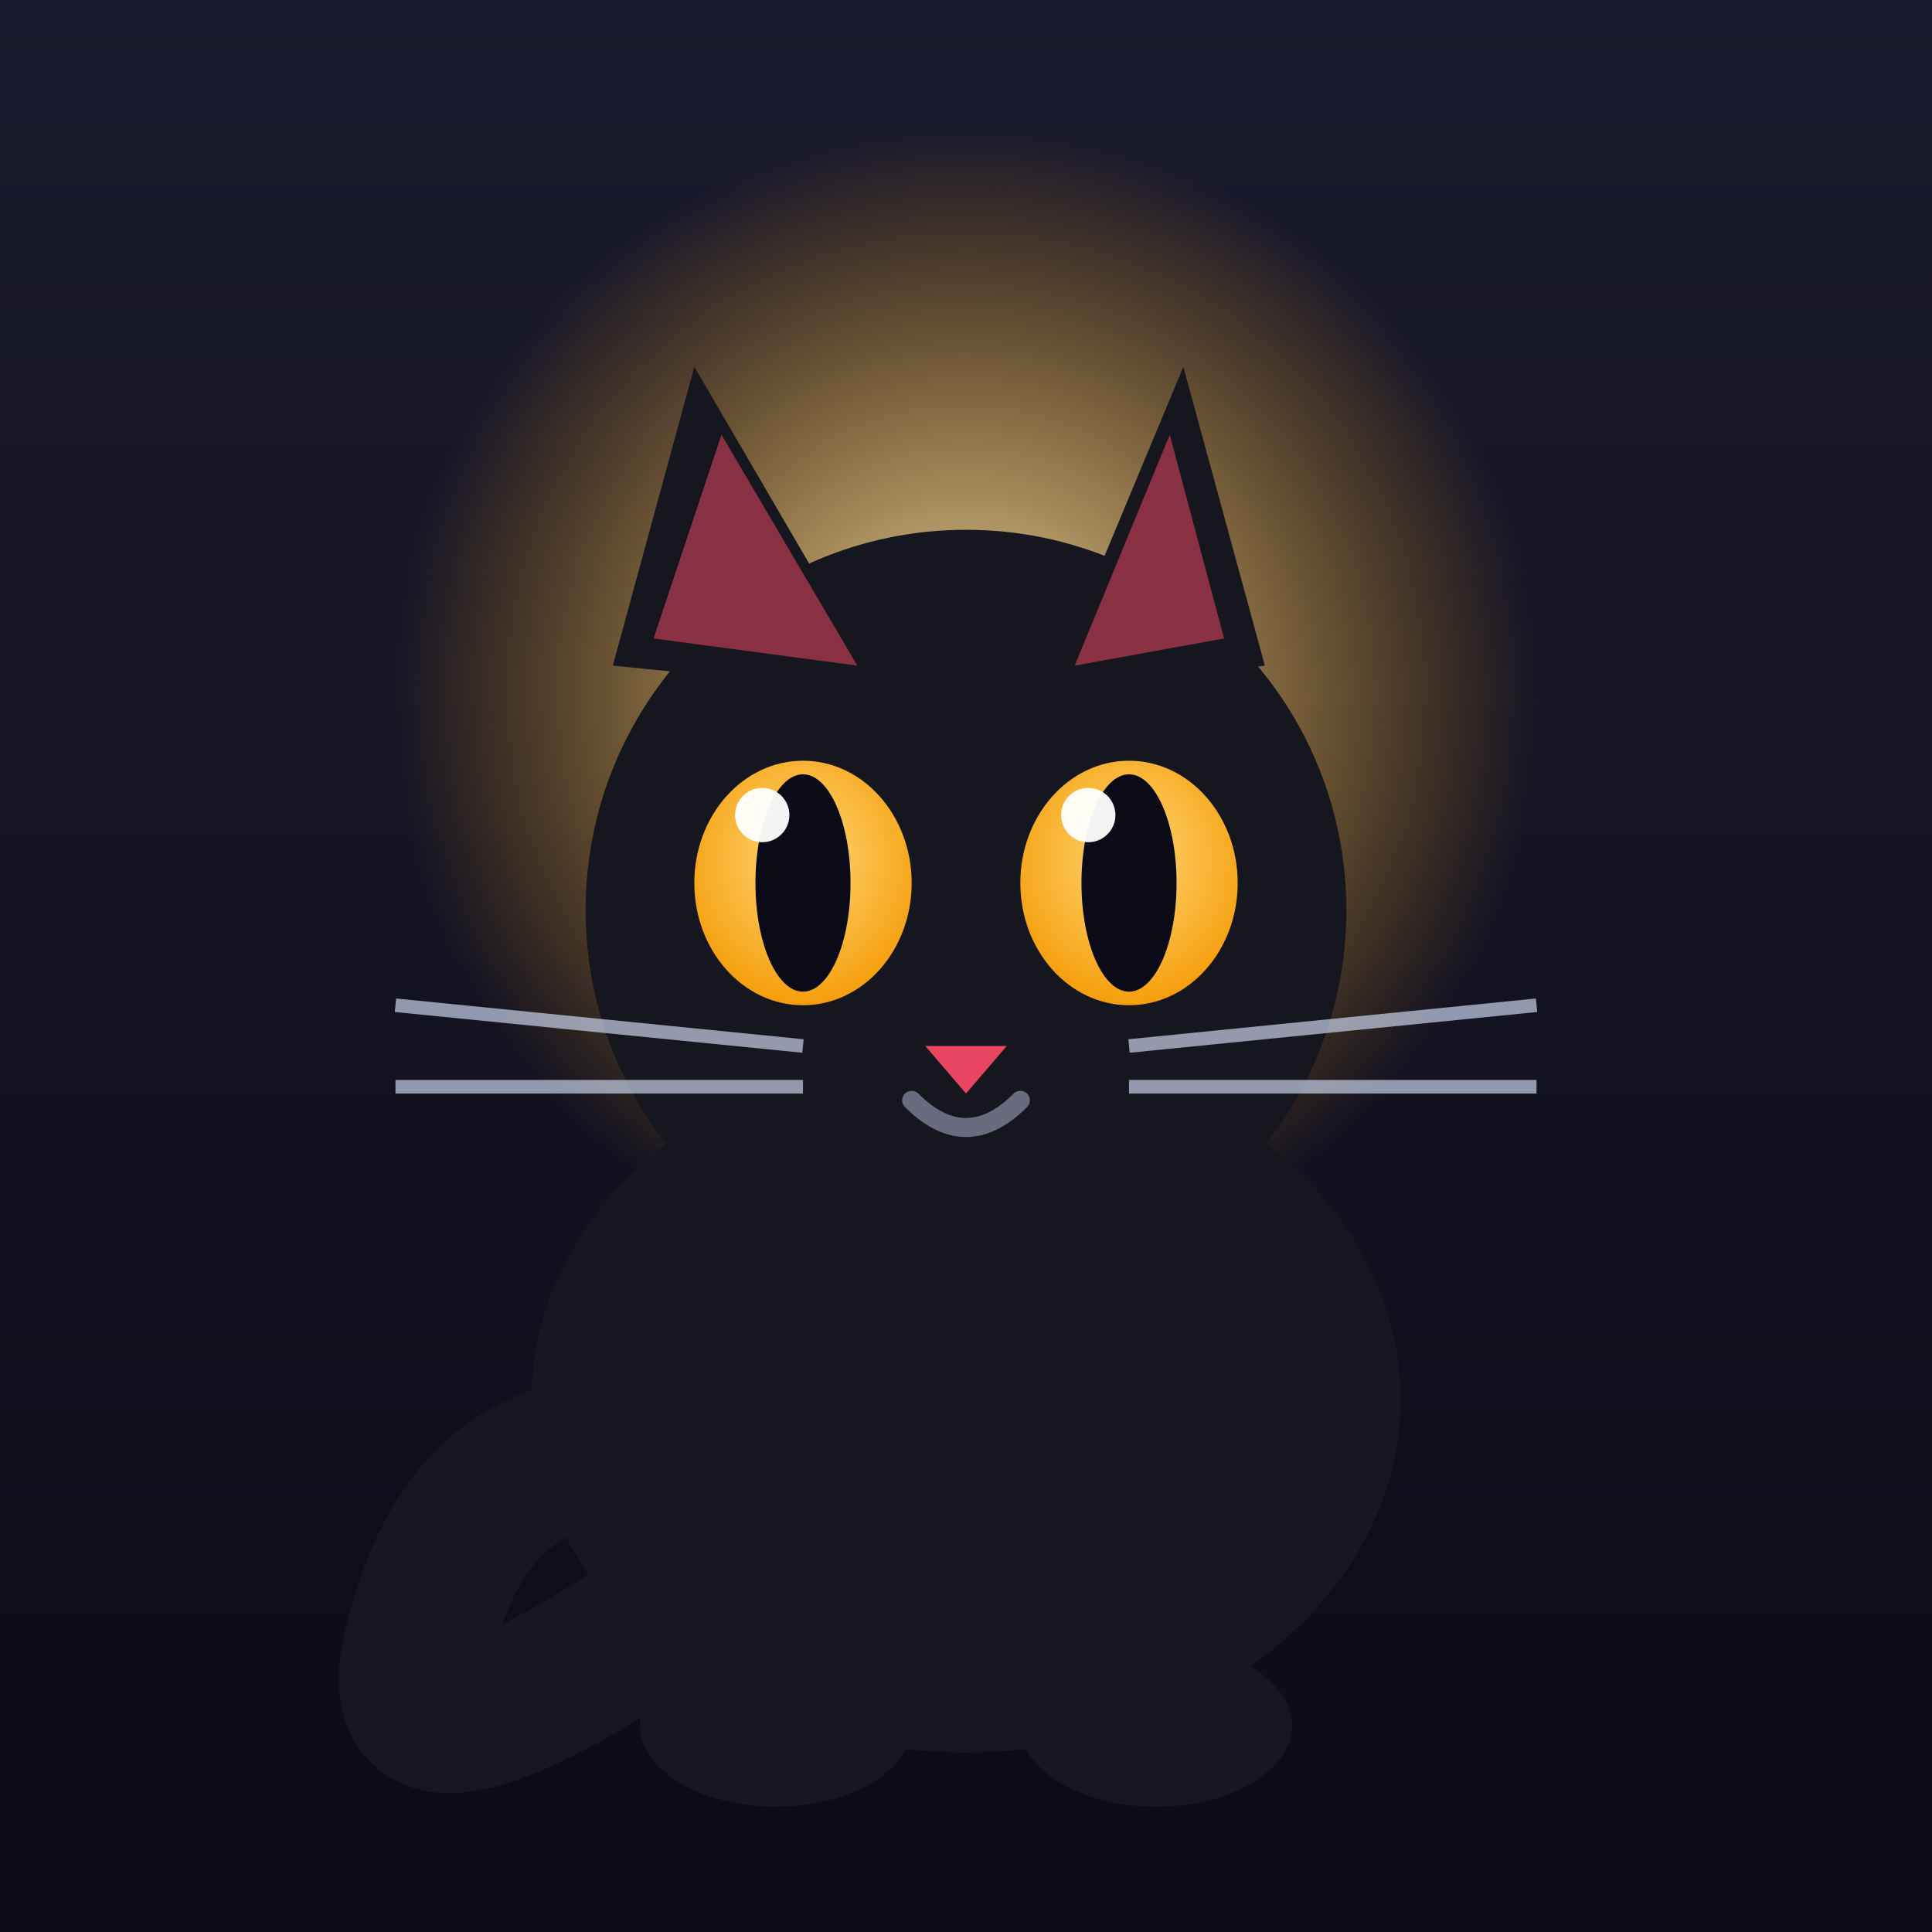
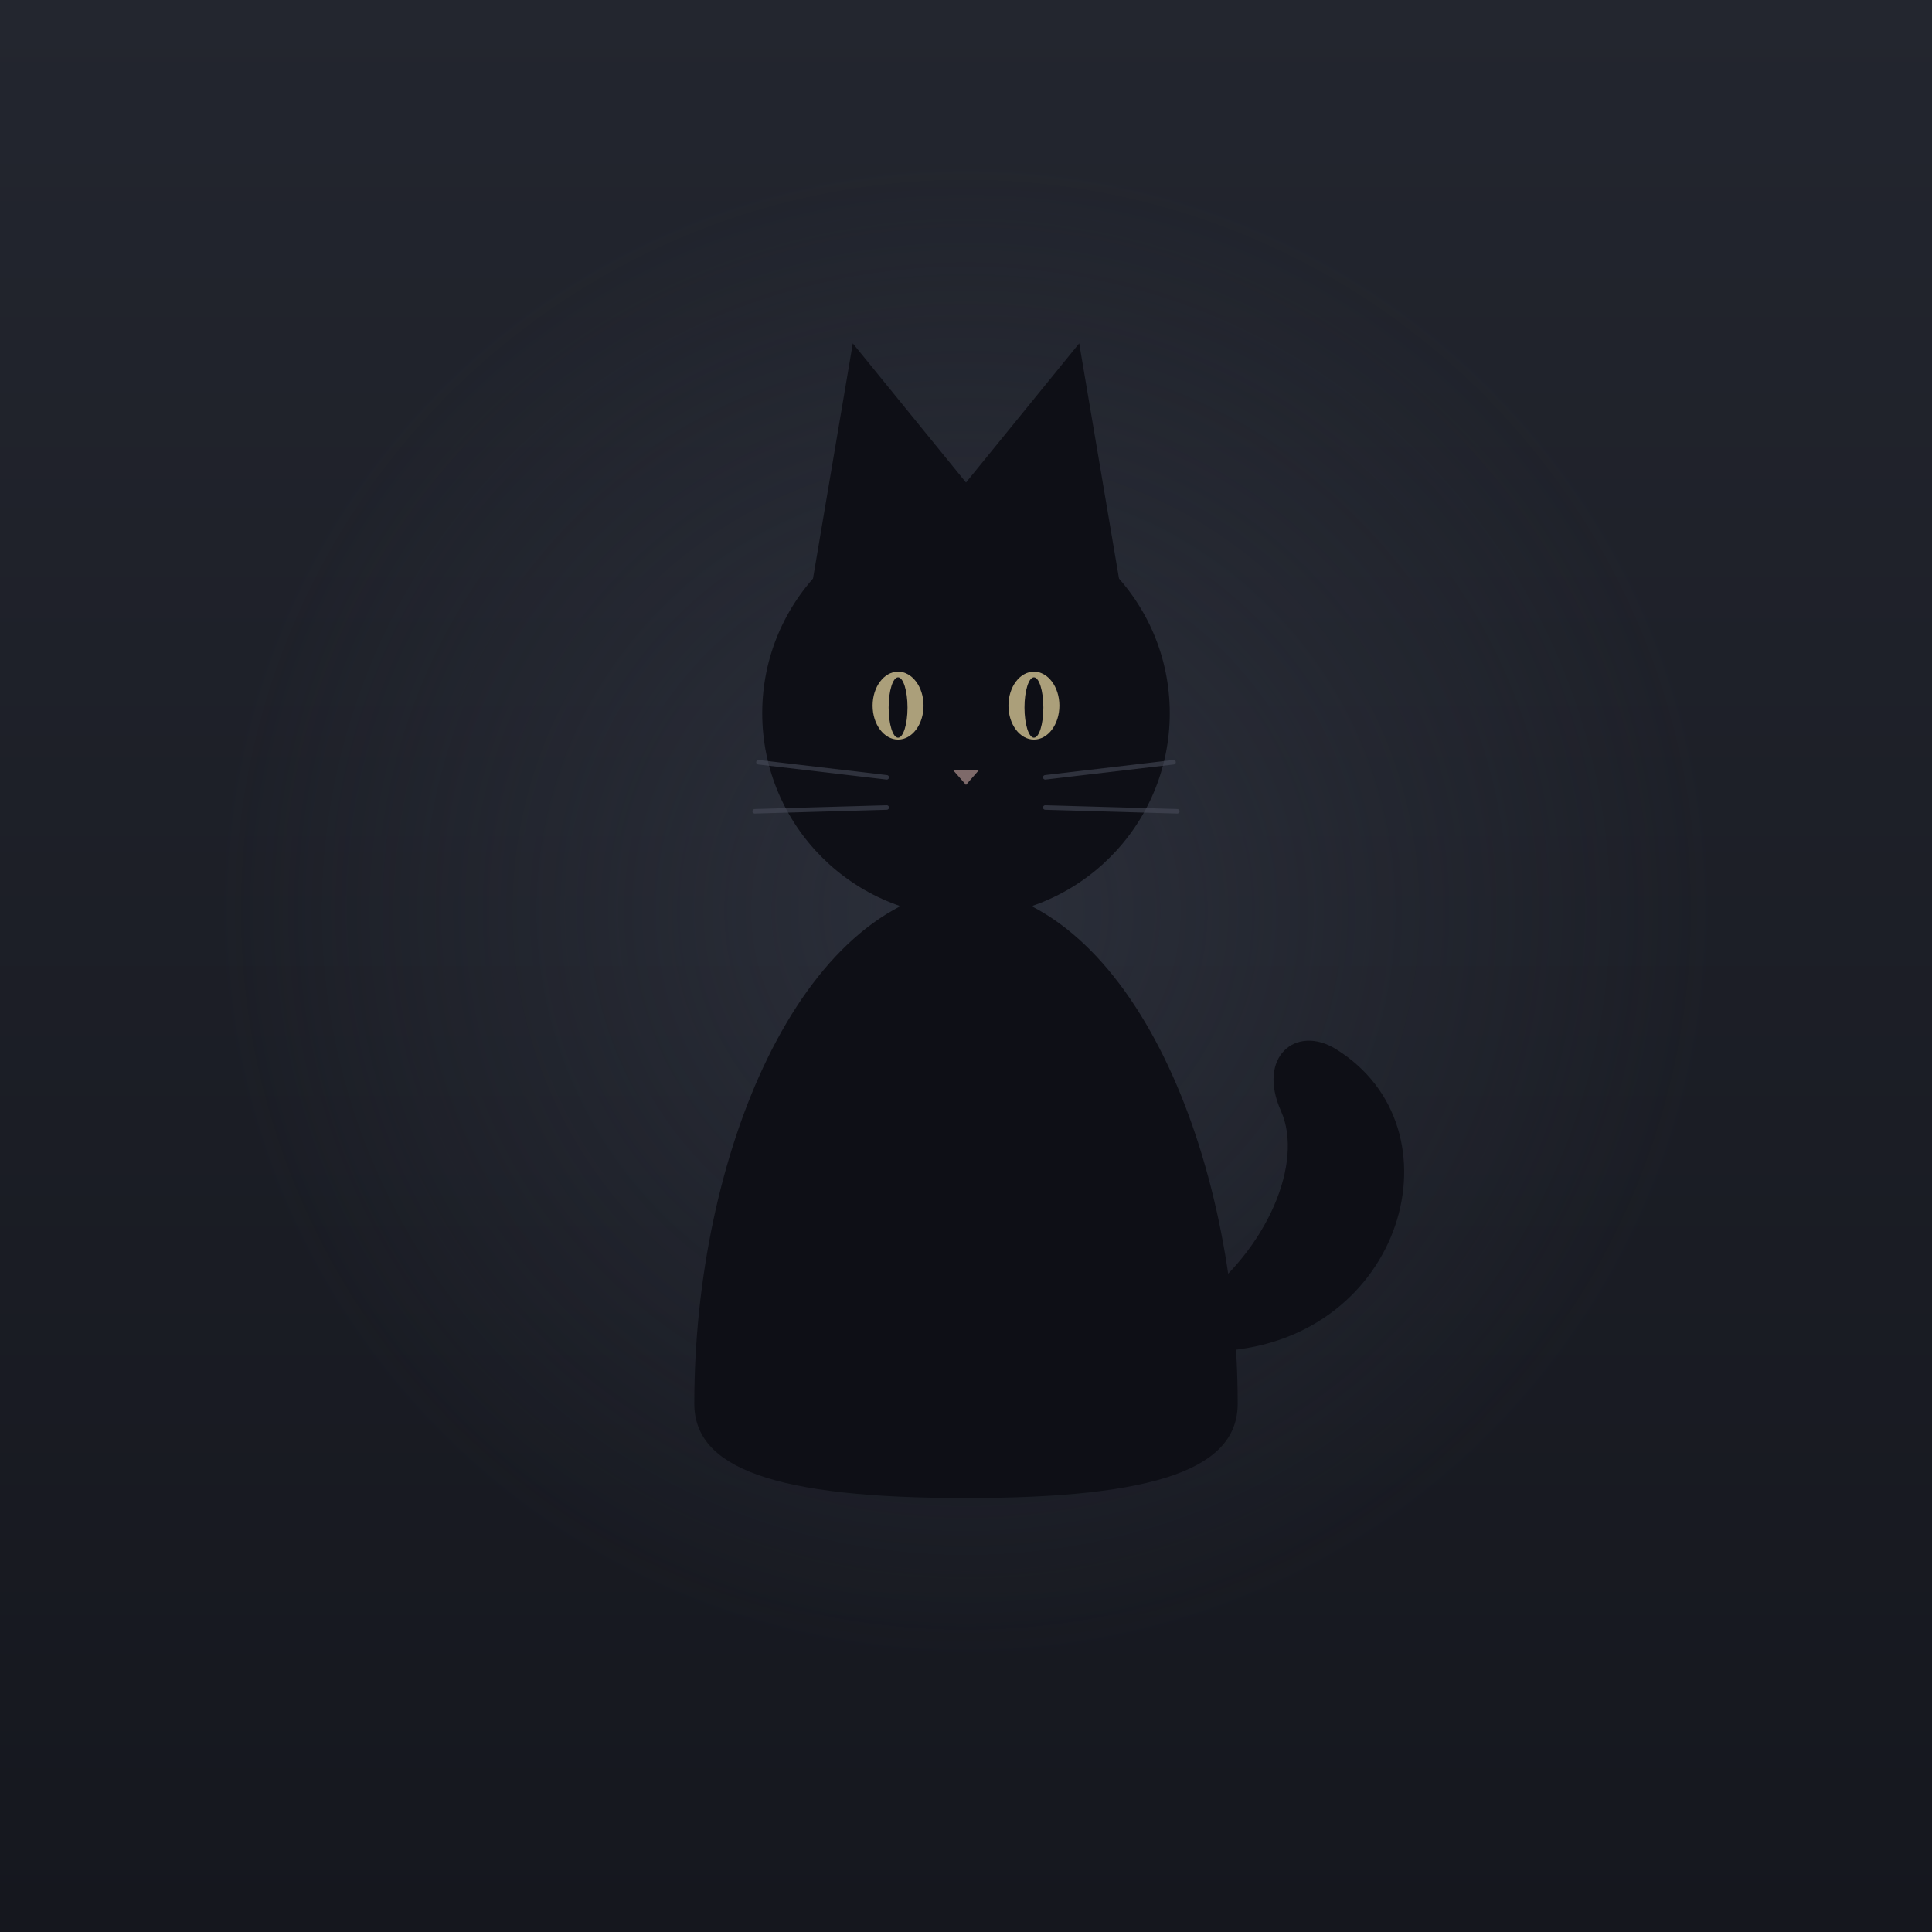
<svg xmlns="http://www.w3.org/2000/svg" width="1024" height="1024" viewBox="0 0 1024 1024" fill="none">
  <defs>
    <linearGradient id="bg" x1="0" y1="0" x2="0" y2="1">
-       <stop offset="0" stop-color="#1a1a2e" />
-       <stop offset="1" stop-color="#0b0b16" />
+       <stop offset="0" stop-color="#23262f" />
+       <stop offset="1" stop-color="#15171e" />
    </linearGradient>
-     <radialGradient id="moon" cx="50%" cy="42%" r="42%">
-       <stop offset="0" stop-color="#fde9b8" stop-opacity="0.95" />
-       <stop offset="0.45" stop-color="#f6c768" stop-opacity="0.55" />
-       <stop offset="1" stop-color="#f59e0b" stop-opacity="0" />
-     </radialGradient>
-     <radialGradient id="eye" cx="50%" cy="40%" r="60%">
-       <stop offset="0" stop-color="#ffd97a" />
-       <stop offset="1" stop-color="#f59e0b" />
+     <radialGradient id="lift" cx="50%" cy="48%" r="46%">
+       <stop offset="0" stop-color="#3a3f4d" stop-opacity="0.5" />
+       <stop offset="1" stop-color="#3a3f4d" stop-opacity="0" />
    </radialGradient>
  </defs>
  <rect width="1024" height="1024" fill="url(#bg)" />
-   <circle cx="512" cy="430" r="360" fill="url(#moon)" />
-   <g transform="translate(512 540) scale(7.2) translate(-62 -60)">
-     <path d="M38 105 Q18 118 22 105 Q26 90 40 92" stroke="#16161f" stroke-width="11" stroke-linecap="round" fill="none" />
-     <ellipse cx="62" cy="88" rx="32" ry="26" fill="#16161f" />
-     <ellipse cx="62" cy="70" rx="18" ry="14" fill="#16161f" />
-     <circle cx="62" cy="52" r="28" fill="#16161f" />
-     <polygon points="36,34 42,12 56,36" fill="#16161f" />
-     <polygon points="68,36 78,12 84,34" fill="#16161f" />
-     <polygon points="39,32 44,17 54,34" fill="#e94560" opacity="0.55" />
-     <polygon points="70,34 77,17 81,32" fill="#e94560" opacity="0.55" />
-     <ellipse cx="50" cy="50" rx="8" ry="9" fill="url(#eye)" />
-     <ellipse cx="50" cy="50" rx="3.5" ry="8" fill="#0b0b18" />
-     <circle cx="47" cy="45" r="2" fill="white" opacity="0.95" />
-     <ellipse cx="74" cy="50" rx="8" ry="9" fill="url(#eye)" />
-     <ellipse cx="74" cy="50" rx="3.5" ry="8" fill="#0b0b18" />
-     <circle cx="71" cy="45" r="2" fill="white" opacity="0.95" />
-     <polygon points="59,62 65,62 62,65.5" fill="#e94560" />
-     <path d="M58,66 Q62,70 66,66" stroke="#6b6b80" stroke-width="1.4" fill="none" stroke-linecap="round" />
-     <line x1="20" y1="59" x2="50" y2="62" stroke="#c9d1e8" stroke-width="1" opacity="0.7" />
-     <line x1="20" y1="65" x2="50" y2="65" stroke="#c9d1e8" stroke-width="1" opacity="0.7" />
-     <line x1="104" y1="59" x2="74" y2="62" stroke="#c9d1e8" stroke-width="1" opacity="0.7" />
-     <line x1="104" y1="65" x2="74" y2="65" stroke="#c9d1e8" stroke-width="1" opacity="0.7" />
-     <ellipse cx="48" cy="112" rx="10" ry="6" fill="#16161f" />
-     <ellipse cx="76" cy="112" rx="10" ry="6" fill="#16161f" />
+   <circle cx="512" cy="500" r="430" fill="url(#lift)" />
+   <g fill="#0e0f16">
+     <path d="M648 716 C744 710 776 598 708 556 C687 543 666 560 679 589 C691 616 672 662 634 690 Z" />
+     <path d="M512 470 C600 478 656 612 656 744 C656 778 614 794 512 794 C410 794 368 778 368 744 C368 612 424 478 512 470 Z" />
+     <path d="M430 312 L452 182 L548 300 Z" />
+     <path d="M594 312 L572 182 L476 300 Z" />
+     <circle cx="512" cy="378" r="108" />
+   </g>
+   <g opacity="0.92">
+     <ellipse cx="476" cy="374" rx="13.5" ry="18" fill="#b9ab82" />
+     <ellipse cx="548" cy="374" rx="13.5" ry="18" fill="#b9ab82" />
+     <ellipse cx="476" cy="375" rx="5" ry="16" fill="#0e0f16" />
+     <ellipse cx="548" cy="375" rx="5" ry="16" fill="#0e0f16" />
+   </g>
+   <path d="M505 408 L519 408 L512 416 Z" fill="#7e6a6a" />
+   <g stroke="#4a4e5c" stroke-width="2.4" stroke-linecap="round" opacity="0.55">
+     <line x1="402" y1="404" x2="470" y2="412" />
+     <line x1="400" y1="430" x2="470" y2="428" />
+     <line x1="622" y1="404" x2="554" y2="412" />
+     <line x1="624" y1="430" x2="554" y2="428" />
  </g>
</svg>
